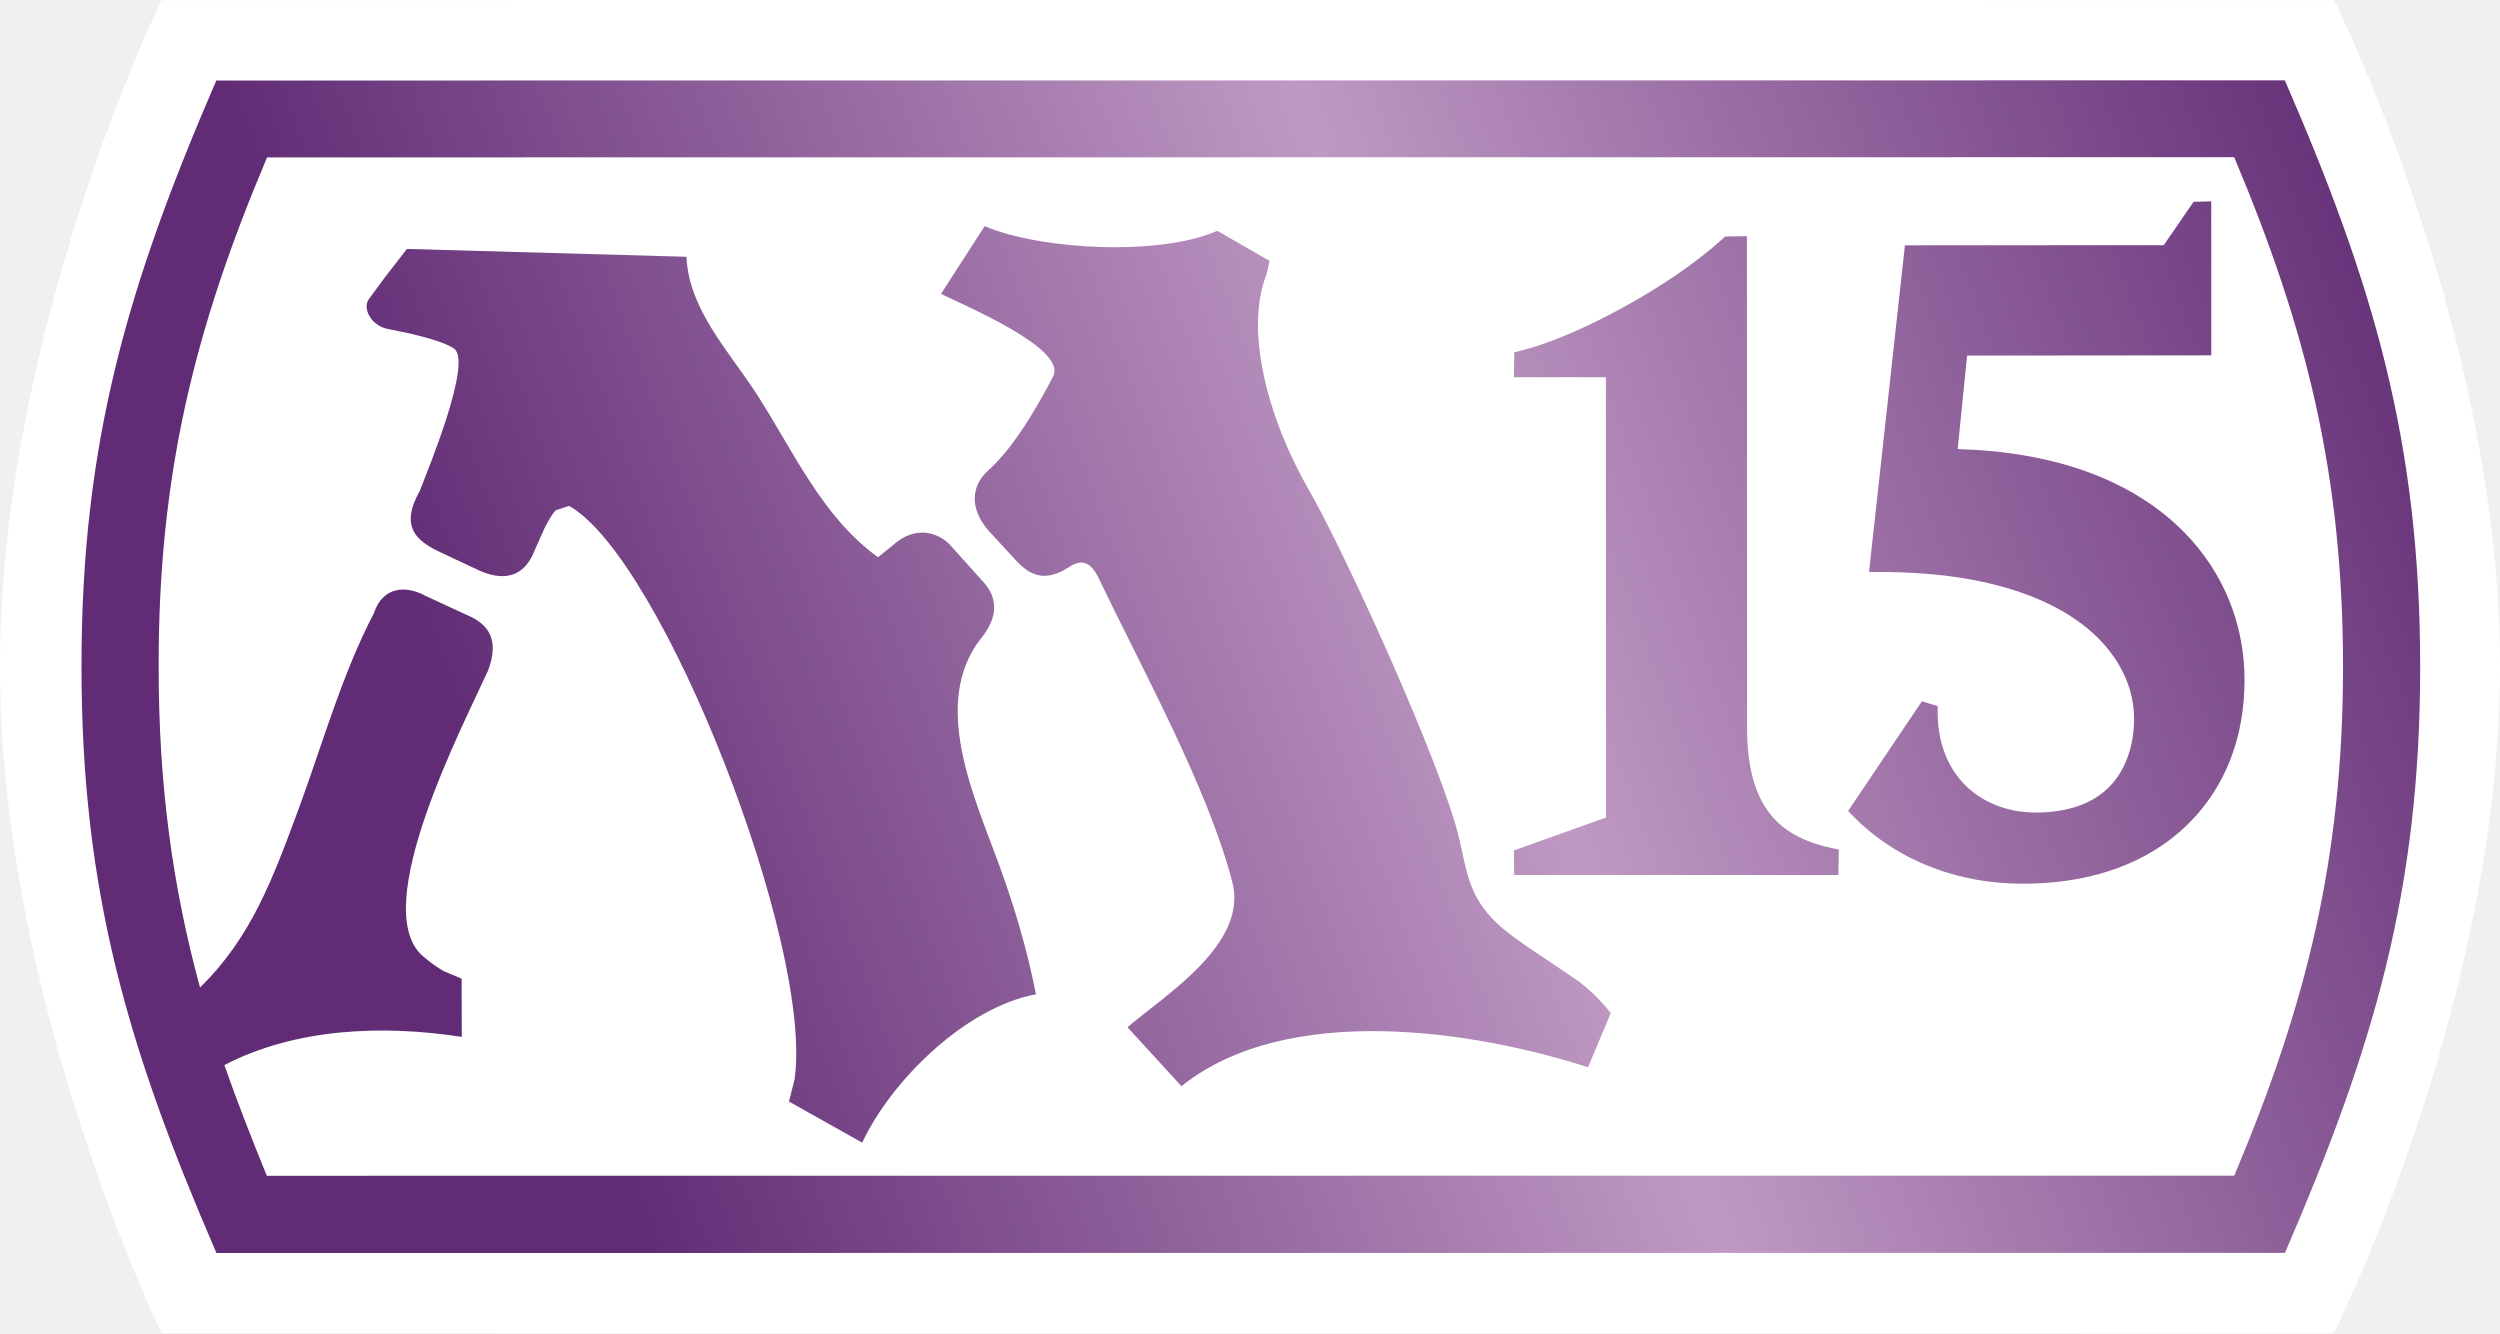
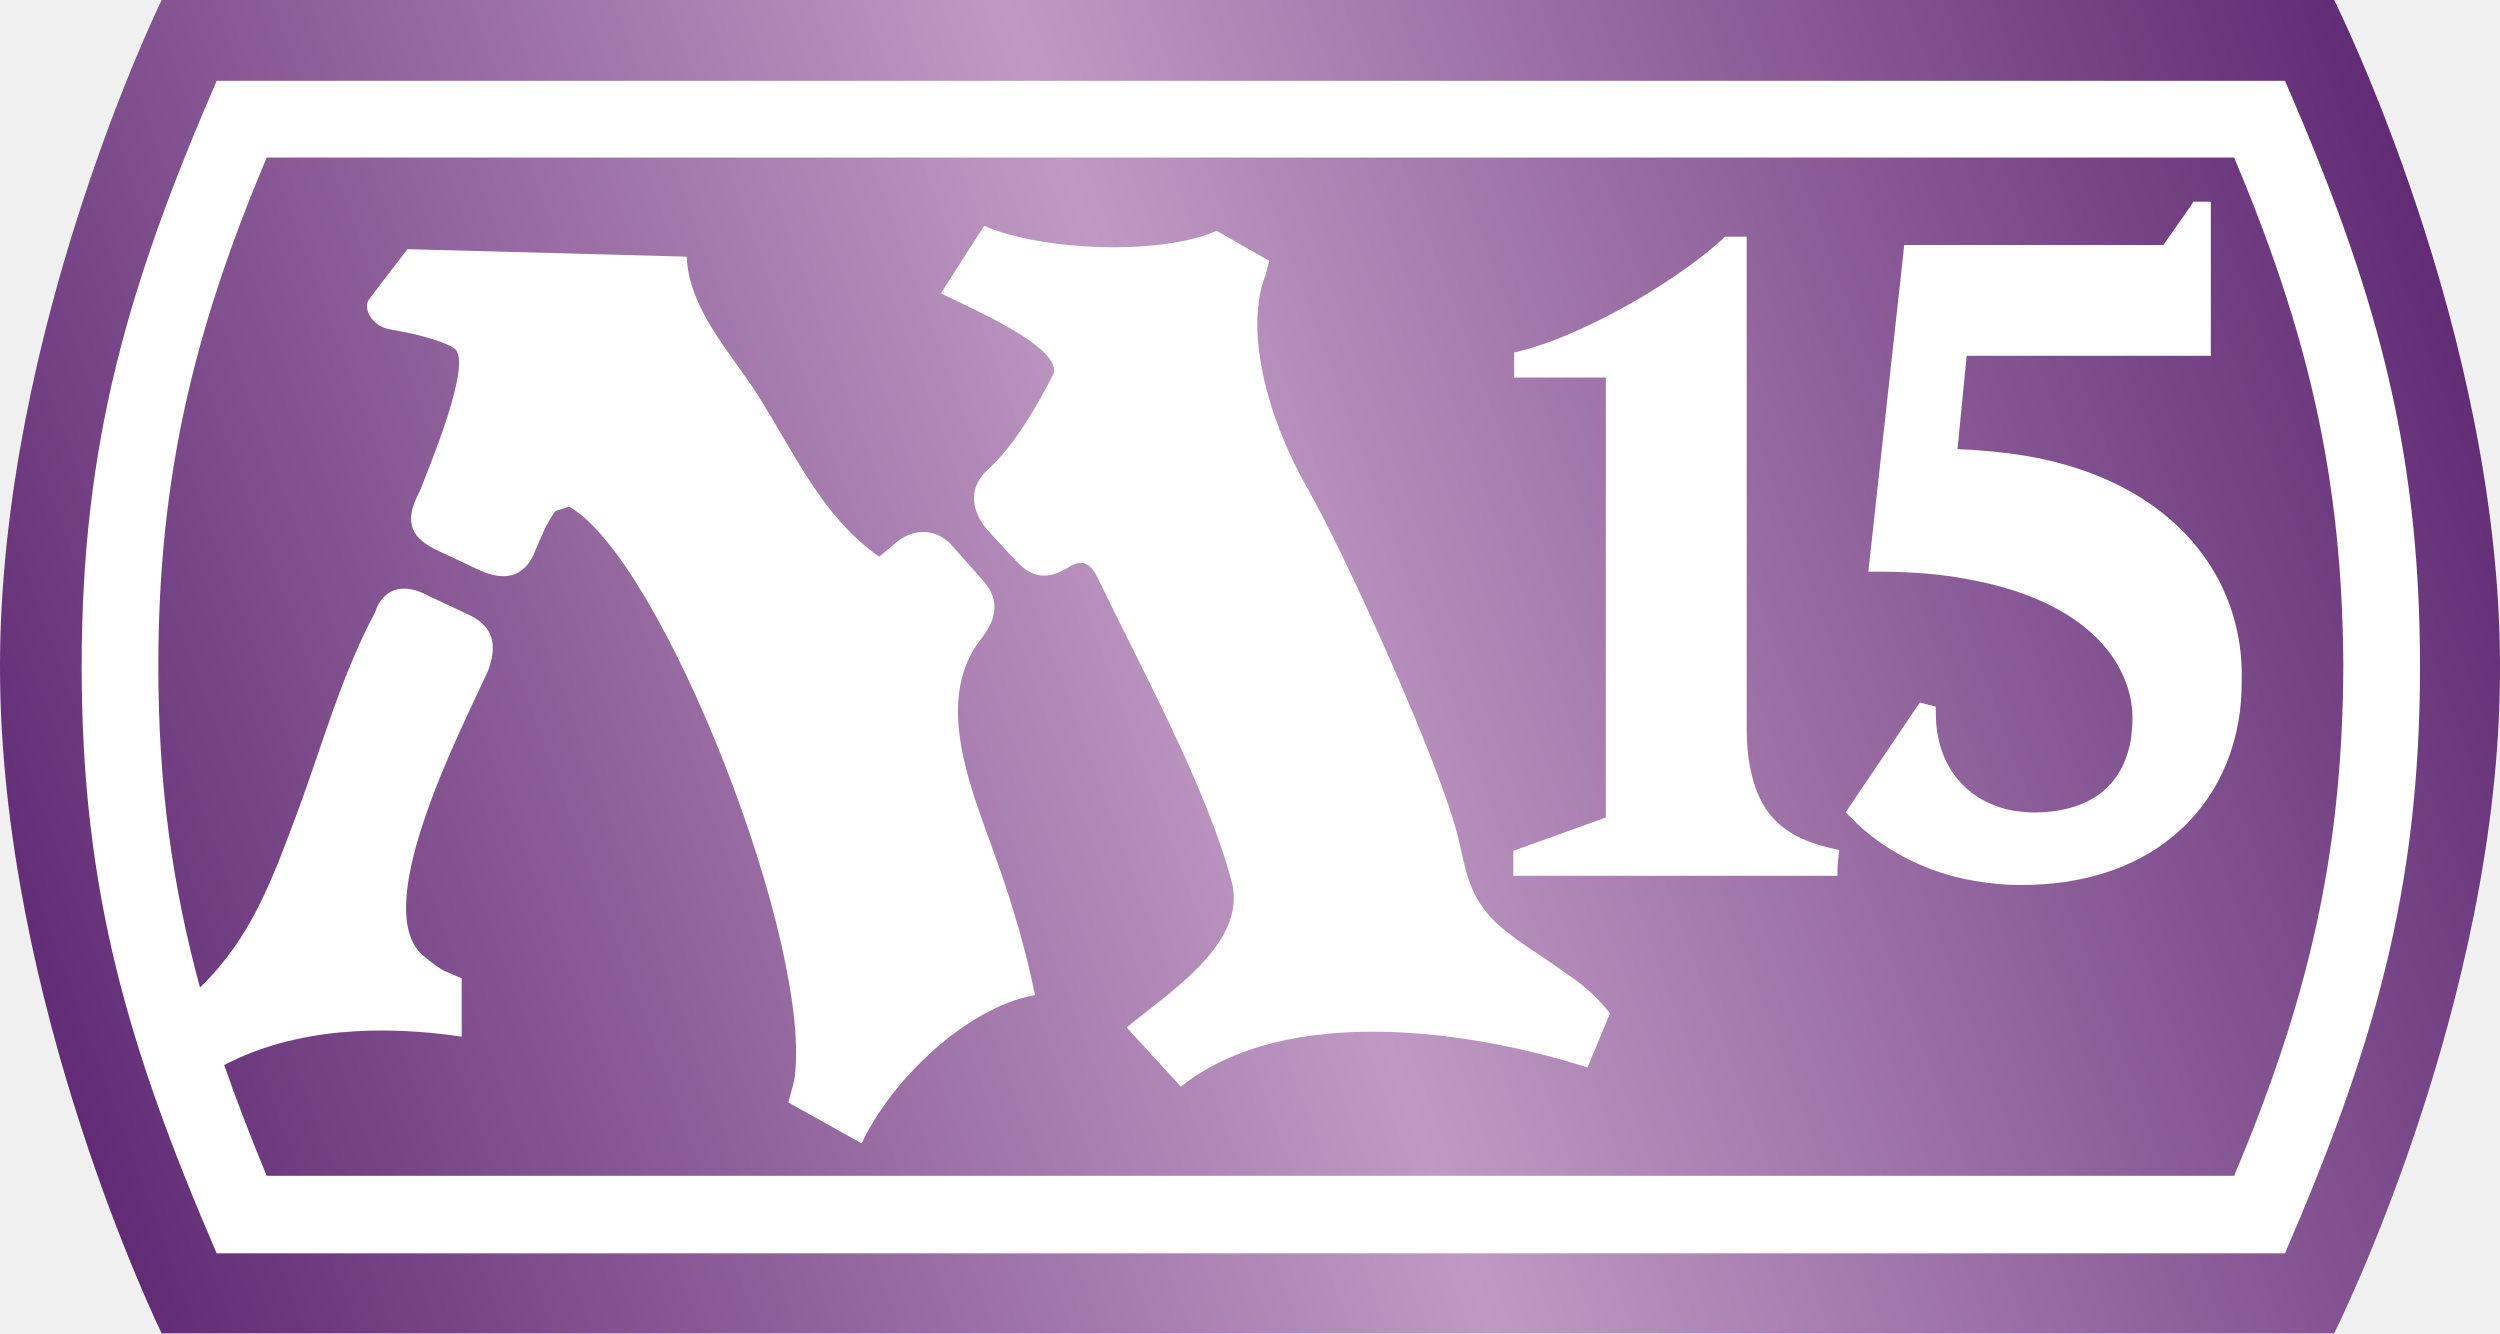
- <svg xmlns="http://www.w3.org/2000/svg" version="1.1" id="Layer_1" x="0px" y="0px" width="300px" height="160px">
-   <path fill="#ffffff" d="M149.755,0L19.378,0.018c0,0-19.36,39.578-19.378,79.969c0.021,40.41,19.392,79.98,19.392,79.98      L280.056,160c0,0,19.958-39.756,19.944-79.997c-0.001-40.28-19.91-79.985-19.91-79.985L149.755,0" />
-   <linearGradient id="SVGID_3_" gradientUnits="userSpaceOnUse" x1="-1058" y1="468" x2="-1051.5" y2="469.13" gradientTransform="matrix(31.8873 -18.4112 18.4112 31.8873 25174.555 -34315.043)">
-     <stop offset="0" style="stop-color:#612c75" />
-     <stop offset="0.5" style="stop-color:#bf99c3" />
-     <stop offset="1" style="stop-color:#612c75" />
+ <svg xmlns="http://www.w3.org/2000/svg" version="1.1" id="Layer_1" x="0px" y="0px" viewBox="0 0 300 160" style="enable-background:new 0 0 300 160;" xml:space="preserve">
+   <style type="text/css">
+ 	.st0{fill:url(#SVGID_1_);}
+ 	.st1{fill:#FFFFFF;}
+ </style>
+   <linearGradient id="SVGID_1_" gradientUnits="userSpaceOnUse" x1="8.319" y1="131.851" x2="291.327" y2="28.089">
+     <stop offset="0" style="stop-color:#612C75" />
+     <stop offset="0.5" style="stop-color:#BF99C3" />
+     <stop offset="1" style="stop-color:#612C75" />
  </linearGradient>
-   <path fill="url(#SVGID_3_)" d="M185.534,115.121c-2.601-1.749-4.996-3.301-6.557-4.989c-2.748-2.986-2.996-5.693-3.865-9.479   c-2.16-9.058-13.917-34.738-18.04-41.84c-5.1-8.889-7.692-19.396-5.092-25.879l0.369-1.63l-6.276-3.608   c-6.757,3.009-20.954,2.366-27.918-0.555l-5.233,8.121c2.671,1.357,15.216,6.552,13.449,9.915   c-3.926,7.582-6.615,10.216-7.77,11.264c-2.066,1.857-2.248,4.488-0.119,7.082l3.596,3.903c2.217,2.327,4.177,1.986,6.469,0.453   c0.888-0.45,2.111-0.961,3.324,1.553c5.161,10.837,13.014,24.973,15.984,36.312c2.031,7.501-8.029,13.641-12.556,17.526   l6.473,7.073c12.761-10.225,35.368-6.61,48.791-2.27l2.725-6.502c-1.19-1.501-2.39-2.721-3.963-3.886L185.534,115.121z" />
-   <path fill="url(#SVGID_3_)" d="M117.652,76.696c1.642-1.972,2.621-4.544,0.158-7.075l-3.919-4.363c-2.012-1.888-4.703-1.756-6.79,0.217   l-1.741,1.389c-6.742-4.86-10.124-12.72-14.602-19.642c-3.271-5.056-8.12-10.107-8.381-16.409l-33.55-0.94l-2.723,3.515   l-1.862,2.538c-0.757,1.078,0.284,3.199,2.362,3.564l2.613,0.54c2.136,0.497,4.212,1.105,5.226,1.768   c2.362,1.505-3.168,14.738-4.074,17.122c-2.237,3.965-0.774,5.756,2.164,7.202l5.076,2.387c3.234,1.376,5.454,0.475,6.603-2.592   l1.137-2.545c0.486-0.923,0.906-1.697,1.348-2.143l1.589-0.527c11.219,6.293,29.456,52.971,27.048,68.893l-0.659,2.588l8.79,4.937   c3.514-7.533,12.497-16.285,20.85-17.801c-1.068-5.395-2.559-10.46-4.442-15.594C116.956,95.744,111.675,84.442,117.652,76.696z" />
-   <path fill="url(#SVGID_3_)" d="M290.421,79.983c-0.009-26.962-5.605-45.868-16.24-70.342L25.957,9.663   C15.366,34.154,9.769,53.026,9.778,79.988c0.002,27.001,5.573,45.821,16.195,70.373l248.223-0.02   C284.794,125.811,290.43,106.946,290.421,79.983z M268.111,141.077l-236.094,0.016c-1.863-4.565-3.588-8.986-5.093-13.286   c8.59-4.462,19.086-4.835,28.491-3.381l-0.02-6.985l-2.144-0.903c-0.586-0.345-1.426-0.856-2.581-1.867   c-6.452-5.817,4.859-27.518,7.9-34.207c1.443-3.823-0.059-5.621-2.543-6.663l-4.933-2.281c-2.246-1.243-5.114-1.264-6.224,2.052   c-3.86,7.433-6.089,15.477-8.97,23.324c-3.17,8.563-5.749,15.616-11.9,21.597c-3.283-12.081-4.976-24.245-4.96-38.53   c-0.034-22.931,4.267-40.417,13.009-61.076l236.055-0.022c8.714,20.704,13.034,38.133,13.061,61.103   C281.147,102.971,276.813,120.411,268.111,141.077z" />
-   <path fill="url(#SVGID_3_)" d="M220.665,101.951l-0.899-0.193c-3.459-0.752-5.902-2.114-7.552-4.339c-1.65-2.228-2.565-5.465-2.569-10.112   L209.63,28.34l-1.13,0.017l-1.476,0.022l-0.311,0.282c-6.393,5.827-17.633,11.789-24.17,13.407l-0.83,0.209l-0.012,0.854   l-0.033,2.135h1.132l9.903,0.003l0.014,52.834l-11.059,3.954l0.013,0.796l0.016,1.052l0.016,1.095l1.098,0.001l37.796,0.004   l0.025-1.089L220.665,101.951z" />
-   <path fill="url(#SVGID_3_)" d="M243.128,54.691c-2.536-0.446-5.278-0.714-8.208-0.805l1.134-11.215l29.299-0.029V41.53l-0.004-17.366   l-1.141,0.028l-0.978,0.023l-0.322,0.469l-3.258,4.737l-31.059,0.016l-0.108,0.99l-4.201,38.214l1.247-0.001   c4.035-0.004,7.595,0.305,10.72,0.855c14.966,2.676,19.827,10.649,19.84,16.681c-0.003,0.937-0.079,1.821-0.225,2.648   c-1.027,5.464-4.803,8.622-11.454,8.684c-0.871,0.003-1.703-0.068-2.495-0.208c-5.669-1.033-9.358-5.399-9.4-11.747l-0.001-0.821   l-0.785-0.242l-1.099-0.338l-0.462,0.687l-7.892,11.727l-0.506,0.752l0.633,0.646c3.81,3.895,8.987,6.584,14.837,7.614   c1.751,0.308,3.561,0.468,5.413,0.465c15.439,0.057,24.399-8.616,26.277-19.563c0.276-1.566,0.413-3.178,0.413-4.816   C269.39,69.704,261.191,57.817,243.128,54.691z" />
+   <path class="st0" d="M149.8,0L19.4,0C19.4,0,0,39.6,0,80c0,40.4,19.4,80,19.4,80l260.7,0c0,0,20-39.8,19.9-80  c0-40.3-19.9-80-19.9-80L149.8,0" />
+   <path class="st1" d="M185.5,115.1c-2.6-1.7-5-3.3-6.6-5c-2.7-3-3-5.7-3.9-9.5c-2.2-9.1-13.9-34.7-18-41.8  c-5.1-8.9-7.7-19.4-5.1-25.9l0.4-1.6l-6.3-3.6c-6.8,3-21,2.4-27.9-0.6l-5.2,8.1c2.7,1.4,15.2,6.6,13.4,9.9  c-3.9,7.6-6.6,10.2-7.8,11.3c-2.1,1.9-2.2,4.5-0.1,7.1l3.6,3.9c2.2,2.3,4.2,2,6.5,0.5c0.9-0.4,2.1-1,3.3,1.6c5.2,10.8,13,25,16,36.3  c2,7.5-8,13.6-12.6,17.5l6.5,7.1c12.8-10.2,35.4-6.6,48.8-2.3l2.7-6.5c-1.2-1.5-2.4-2.7-4-3.9L185.5,115.1z" />
+   <path class="st1" d="M117.7,76.7c1.6-2,2.6-4.5,0.2-7.1l-3.9-4.4c-2-1.9-4.7-1.8-6.8,0.2l-1.7,1.4C98.6,62,95.2,54.1,90.8,47.2  c-3.3-5.1-8.1-10.1-8.4-16.4l-33.5-0.9l-2.7,3.5l-1.9,2.5c-0.8,1.1,0.3,3.2,2.4,3.6l2.6,0.5c2.1,0.5,4.2,1.1,5.2,1.8  c2.4,1.5-3.2,14.7-4.1,17.1c-2.2,4-0.8,5.8,2.2,7.2l5.1,2.4c3.2,1.4,5.5,0.5,6.6-2.6l1.1-2.5c0.5-0.9,0.9-1.7,1.3-2.1l1.6-0.5  c11.2,6.3,29.5,53,27,68.9l-0.7,2.6l8.8,4.9c3.5-7.5,12.5-16.3,20.8-17.8c-1.1-5.4-2.6-10.5-4.4-15.6  C117,95.7,111.7,84.4,117.7,76.7z" />
+   <path class="st1" d="M290.4,80c0-27-5.6-45.9-16.2-70.3L26,9.7C15.4,34.2,9.8,53,9.8,80c0,27,5.6,45.8,16.2,70.4l248.2,0  C284.8,125.8,290.4,106.9,290.4,80z M268.1,141.1l-236.1,0c-1.9-4.6-3.6-9-5.1-13.3c8.6-4.5,19.1-4.8,28.5-3.4l0-7l-2.1-0.9  c-0.6-0.3-1.4-0.9-2.6-1.9c-6.5-5.8,4.9-27.5,7.9-34.2c1.4-3.8-0.1-5.6-2.5-6.7l-4.9-2.3c-2.2-1.2-5.1-1.3-6.2,2.1  C41,81,38.8,89,35.9,96.9c-3.2,8.6-5.7,15.6-11.9,21.6c-3.3-12.1-5-24.2-5-38.5c0-22.9,4.3-40.4,13-61.1l236.1,0  c8.7,20.7,13,38.1,13.1,61.1C281.1,103,276.8,120.4,268.1,141.1z" />
+   <path class="st1" d="M220.7,102l-0.9-0.2c-3.5-0.8-5.9-2.1-7.6-4.3c-1.6-2.2-2.6-5.5-2.6-10.1l0-59l-1.1,0l-1.5,0l-0.3,0.3  c-6.4,5.8-17.6,11.8-24.2,13.4l-0.8,0.2l0,0.9l0,2.1h1.1l9.9,0l0,52.8l-11.1,4l0,0.8l0,1.1l0,1.1l1.1,0l37.8,0l0-1.1L220.7,102z" />
+   <path class="st1" d="M243.1,54.7c-2.5-0.4-5.3-0.7-8.2-0.8l1.1-11.2l29.3,0v-1.1l0-17.4l-1.1,0l-1,0l-0.3,0.5l-3.3,4.7l-31.1,0  l-0.1,1l-4.2,38.2l1.2,0c4,0,7.6,0.3,10.7,0.9c15,2.7,19.8,10.6,19.8,16.7c0,0.9-0.1,1.8-0.2,2.6c-1,5.5-4.8,8.6-11.5,8.7  c-0.9,0-1.7-0.1-2.5-0.2c-5.7-1-9.4-5.4-9.4-11.7l0-0.8l-0.8-0.2l-1.1-0.3l-0.5,0.7l-7.9,11.7l-0.5,0.8l0.6,0.6  c3.8,3.9,9,6.6,14.8,7.6c1.8,0.3,3.6,0.5,5.4,0.5c15.4,0.1,24.4-8.6,26.3-19.6c0.3-1.6,0.4-3.2,0.4-4.8  C269.4,69.7,261.2,57.8,243.1,54.7z" />
</svg>
